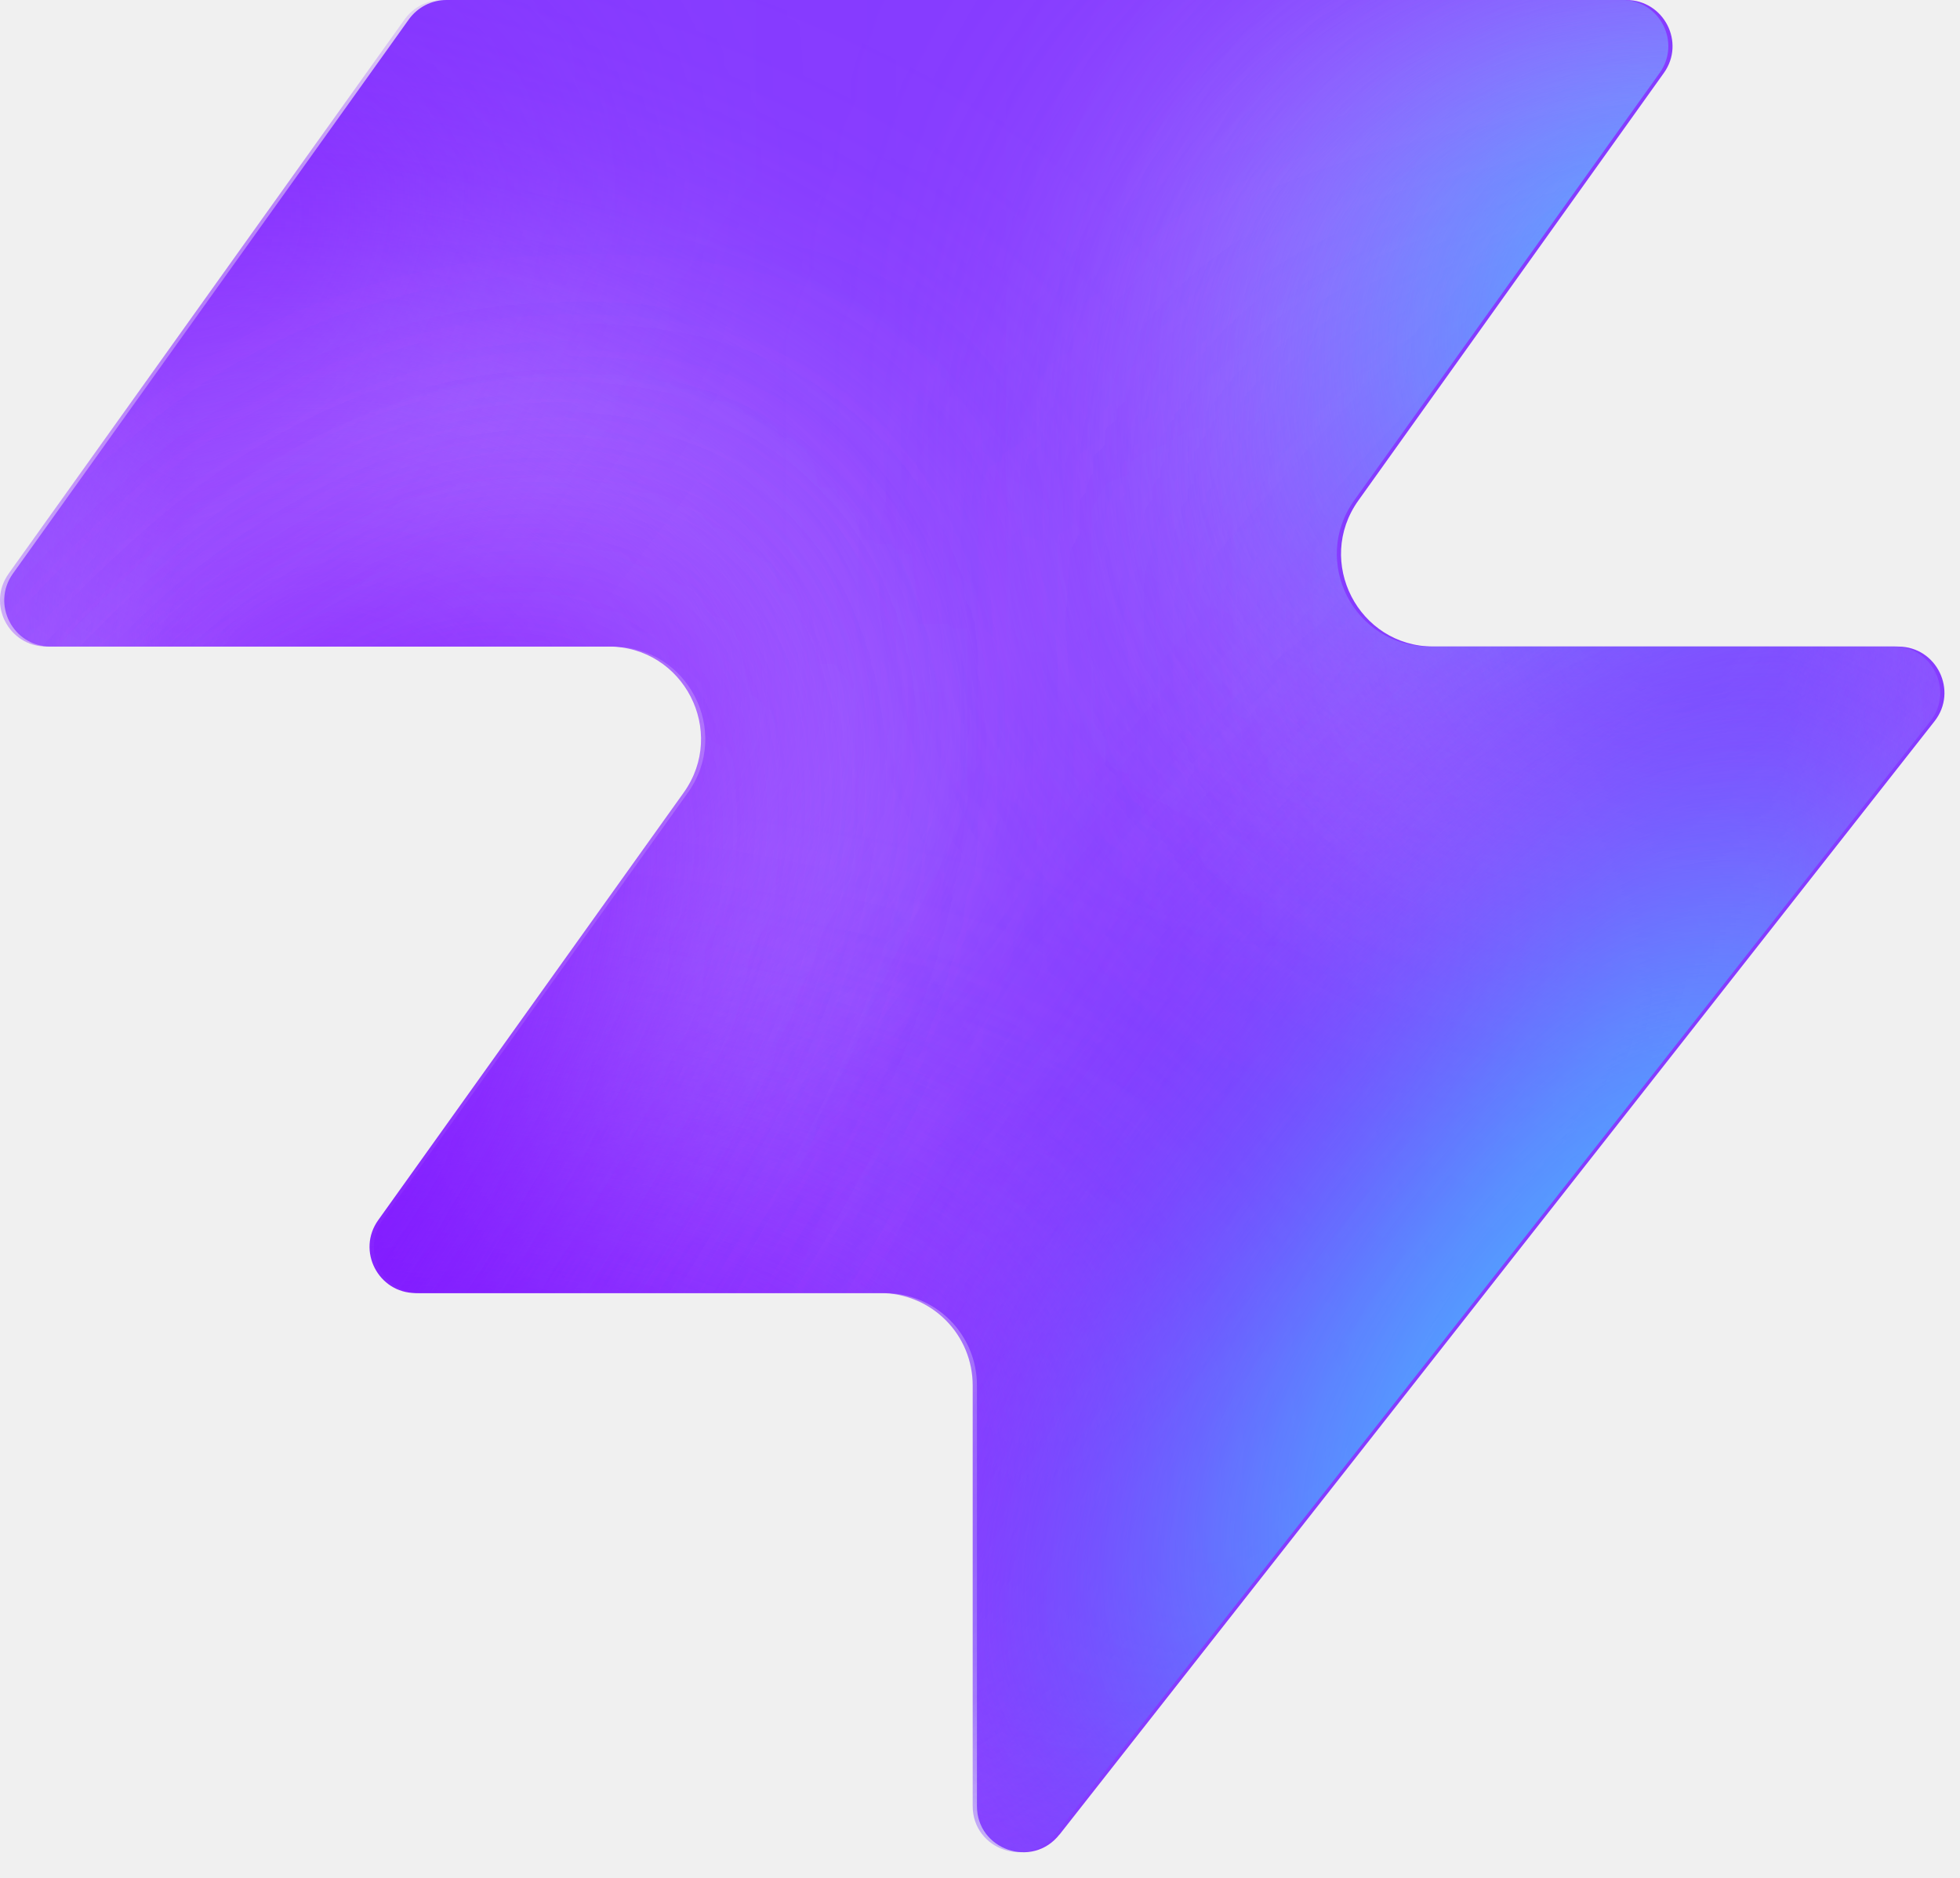
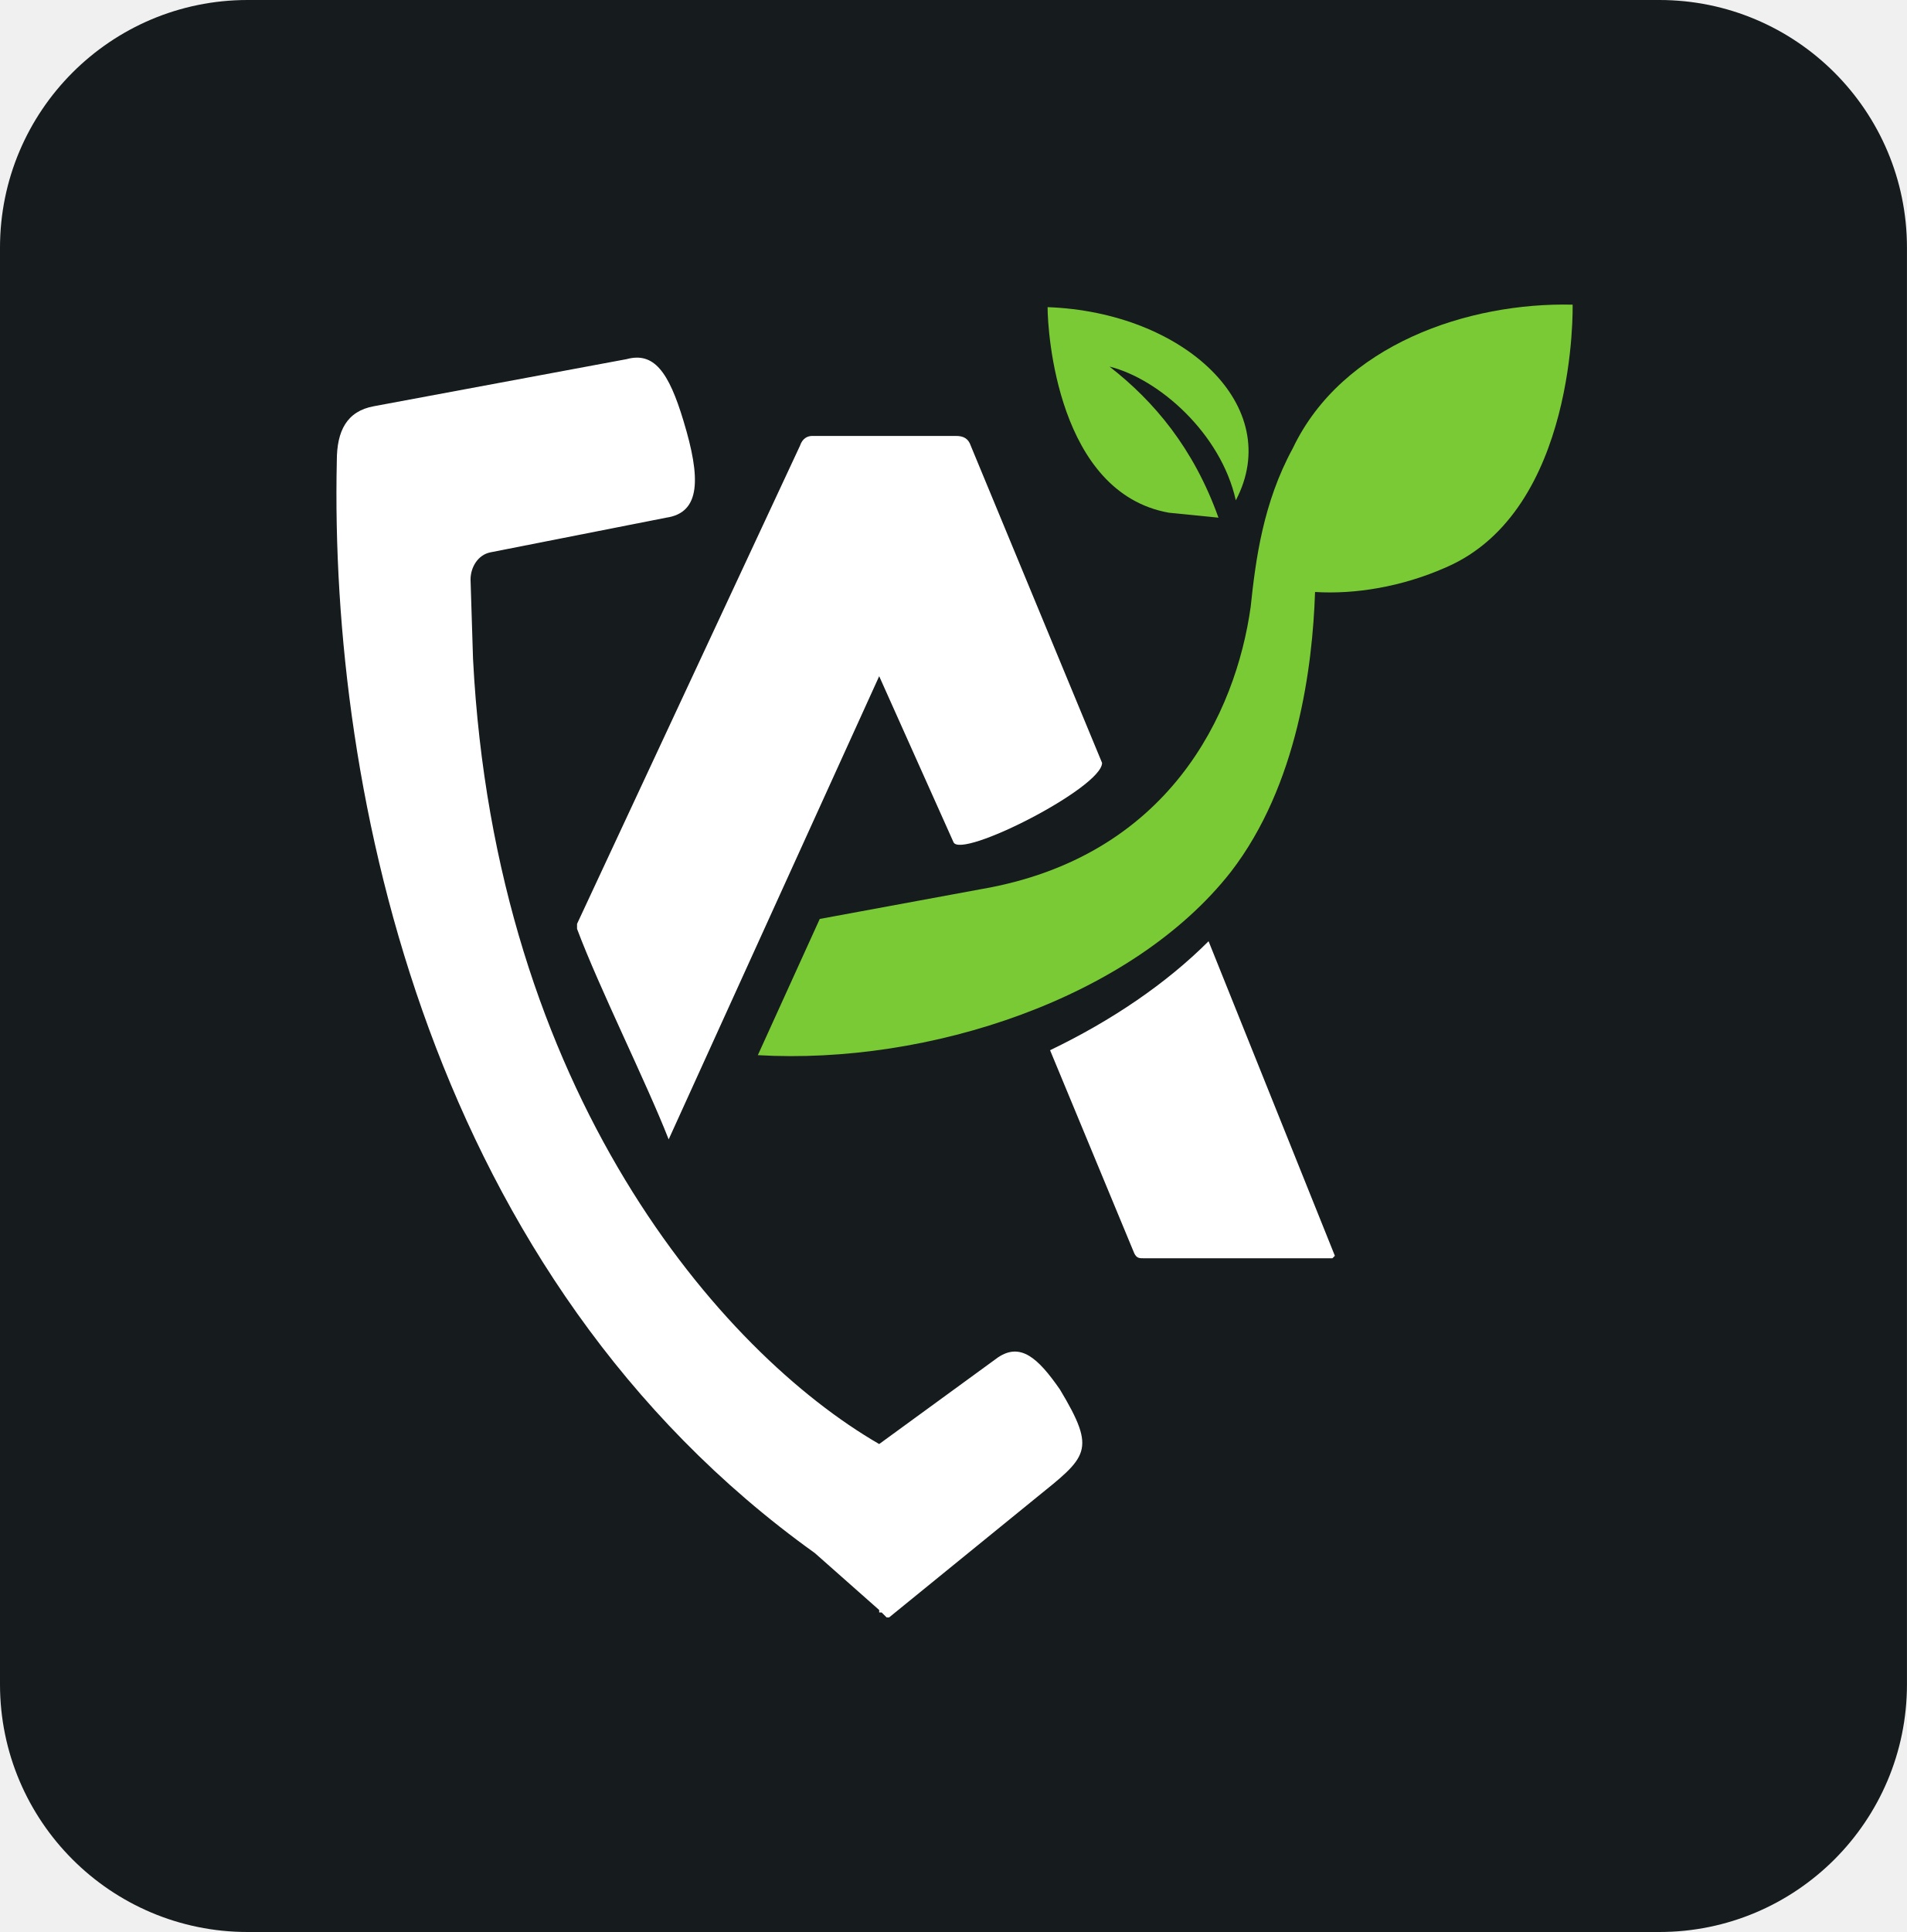
- <svg xmlns="http://www.w3.org/2000/svg" width="48" height="46" fill="none" viewBox="0 0 48 46">
-   <path fill="#863bff" d="M25.946 44.938c-.664.845-2.021.375-2.021-.698V33.937a2.26 2.26 0 0 0-2.262-2.262H10.287c-.92 0-1.456-1.04-.92-1.788l7.48-10.471c1.07-1.497 0-3.578-1.842-3.578H1.237c-.92 0-1.456-1.04-.92-1.788L10.013.474c.214-.297.556-.474.92-.474h28.894c.92 0 1.456 1.04.92 1.788l-7.48 10.471c-1.07 1.498 0 3.579 1.842 3.579h11.377c.943 0 1.473 1.088.89 1.83L25.947 44.94z" style="fill:#863bff;fill:color(display-p3 .525 .23 1);fill-opacity:1" />
-   <mask id="a" width="48" height="46" x="0" y="0" maskUnits="userSpaceOnUse" style="mask-type:alpha">
-     <path fill="#000" d="M25.842 44.938c-.664.844-2.021.375-2.021-.698V33.937a2.26 2.26 0 0 0-2.262-2.262H10.183c-.92 0-1.456-1.04-.92-1.788l7.48-10.471c1.07-1.498 0-3.579-1.842-3.579H1.133c-.92 0-1.456-1.04-.92-1.787L9.91.473c.214-.297.556-.474.92-.474h28.894c.92 0 1.456 1.04.92 1.788l-7.48 10.471c-1.07 1.498 0 3.578 1.842 3.578h11.377c.943 0 1.473 1.088.89 1.832L25.843 44.94z" style="fill:#000;fill-opacity:1" />
-   </mask>
-   <g mask="url(#a)">
-     <g filter="url(#b)">
-       <ellipse cx="5.508" cy="14.704" fill="#ede6ff" rx="5.508" ry="14.704" style="fill:#ede6ff;fill:color(display-p3 .927 .903 1);fill-opacity:1" transform="matrix(.00324 1 1 -.00324 -4.47 31.516)" />
-     </g>
-     <g filter="url(#c)">
-       <ellipse cx="10.399" cy="29.851" fill="#ede6ff" rx="10.399" ry="29.851" style="fill:#ede6ff;fill:color(display-p3 .927 .903 1);fill-opacity:1" transform="matrix(.00324 1 1 -.00324 -39.328 7.883)" />
-     </g>
-     <g filter="url(#d)">
-       <ellipse cx="5.508" cy="30.487" fill="#7e14ff" rx="5.508" ry="30.487" style="fill:#7e14ff;fill:color(display-p3 .492 .077 1);fill-opacity:1" transform="rotate(89.814 -25.913 -14.639)scale(1 -1)" />
-     </g>
-     <g filter="url(#e)">
-       <ellipse cx="5.508" cy="30.599" fill="#7e14ff" rx="5.508" ry="30.599" style="fill:#7e14ff;fill:color(display-p3 .492 .077 1);fill-opacity:1" transform="rotate(89.814 -32.644 -3.334)scale(1 -1)" />
-     </g>
-     <g filter="url(#f)">
-       <ellipse cx="5.508" cy="30.599" fill="#7e14ff" rx="5.508" ry="30.599" style="fill:#7e14ff;fill:color(display-p3 .492 .077 1);fill-opacity:1" transform="matrix(.00324 1 1 -.00324 -34.34 30.47)" />
-     </g>
-     <g filter="url(#g)">
-       <ellipse cx="14.072" cy="22.078" fill="#ede6ff" rx="14.072" ry="22.078" style="fill:#ede6ff;fill:color(display-p3 .927 .903 1);fill-opacity:1" transform="rotate(93.35 24.506 48.493)scale(-1 1)" />
-     </g>
-     <g filter="url(#h)">
-       <ellipse cx="3.47" cy="21.501" fill="#7e14ff" rx="3.47" ry="21.501" style="fill:#7e14ff;fill:color(display-p3 .492 .077 1);fill-opacity:1" transform="rotate(89.009 28.708 47.59)scale(-1 1)" />
-     </g>
-     <g filter="url(#i)">
-       <ellipse cx="3.47" cy="21.501" fill="#7e14ff" rx="3.47" ry="21.501" style="fill:#7e14ff;fill:color(display-p3 .492 .077 1);fill-opacity:1" transform="rotate(89.009 28.708 47.59)scale(-1 1)" />
-     </g>
-     <g filter="url(#j)">
-       <ellipse cx=".387" cy="8.972" fill="#7e14ff" rx="4.407" ry="29.108" style="fill:#7e14ff;fill:color(display-p3 .492 .077 1);fill-opacity:1" transform="rotate(39.51 .387 8.972)" />
-     </g>
-     <g filter="url(#k)">
-       <ellipse cx="47.523" cy="-6.092" fill="#7e14ff" rx="4.407" ry="29.108" style="fill:#7e14ff;fill:color(display-p3 .492 .077 1);fill-opacity:1" transform="rotate(37.892 47.523 -6.092)" />
-     </g>
-     <g filter="url(#l)">
-       <ellipse cx="41.412" cy="6.333" fill="#47bfff" rx="5.971" ry="9.665" style="fill:#47bfff;fill:color(display-p3 .28 .748 1);fill-opacity:1" transform="rotate(37.892 41.412 6.333)" />
-     </g>
-     <g filter="url(#m)">
-       <ellipse cx="-1.879" cy="38.332" fill="#7e14ff" rx="4.407" ry="29.108" style="fill:#7e14ff;fill:color(display-p3 .492 .077 1);fill-opacity:1" transform="rotate(37.892 -1.88 38.332)" />
-     </g>
-     <g filter="url(#n)">
-       <ellipse cx="-1.879" cy="38.332" fill="#7e14ff" rx="4.407" ry="29.108" style="fill:#7e14ff;fill:color(display-p3 .492 .077 1);fill-opacity:1" transform="rotate(37.892 -1.88 38.332)" />
-     </g>
-     <g filter="url(#o)">
-       <ellipse cx="35.651" cy="29.907" fill="#7e14ff" rx="4.407" ry="29.108" style="fill:#7e14ff;fill:color(display-p3 .492 .077 1);fill-opacity:1" transform="rotate(37.892 35.651 29.907)" />
-     </g>
-     <g filter="url(#p)">
-       <ellipse cx="38.418" cy="32.4" fill="#47bfff" rx="5.971" ry="15.297" style="fill:#47bfff;fill:color(display-p3 .28 .748 1);fill-opacity:1" transform="rotate(37.892 38.418 32.4)" />
-     </g>
-   </g>
-   <defs>
-     <filter id="b" width="60.045" height="41.654" x="-19.77" y="16.149" color-interpolation-filters="sRGB" filterUnits="userSpaceOnUse">
-       <feFlood flood-opacity="0" result="BackgroundImageFix" />
-       <feBlend in="SourceGraphic" in2="BackgroundImageFix" result="shape" />
-       <feGaussianBlur result="effect1_foregroundBlur_2002_17158" stdDeviation="7.659" />
-     </filter>
-     <filter id="c" width="90.34" height="51.437" x="-54.613" y="-7.533" color-interpolation-filters="sRGB" filterUnits="userSpaceOnUse">
-       <feFlood flood-opacity="0" result="BackgroundImageFix" />
-       <feBlend in="SourceGraphic" in2="BackgroundImageFix" result="shape" />
-       <feGaussianBlur result="effect1_foregroundBlur_2002_17158" stdDeviation="7.659" />
-     </filter>
-     <filter id="d" width="79.355" height="29.4" x="-49.64" y="2.03" color-interpolation-filters="sRGB" filterUnits="userSpaceOnUse">
-       <feFlood flood-opacity="0" result="BackgroundImageFix" />
-       <feBlend in="SourceGraphic" in2="BackgroundImageFix" result="shape" />
-       <feGaussianBlur result="effect1_foregroundBlur_2002_17158" stdDeviation="4.596" />
-     </filter>
-     <filter id="e" width="79.579" height="29.4" x="-45.045" y="20.029" color-interpolation-filters="sRGB" filterUnits="userSpaceOnUse">
-       <feFlood flood-opacity="0" result="BackgroundImageFix" />
-       <feBlend in="SourceGraphic" in2="BackgroundImageFix" result="shape" />
-       <feGaussianBlur result="effect1_foregroundBlur_2002_17158" stdDeviation="4.596" />
-     </filter>
-     <filter id="f" width="79.579" height="29.4" x="-43.513" y="21.178" color-interpolation-filters="sRGB" filterUnits="userSpaceOnUse">
-       <feFlood flood-opacity="0" result="BackgroundImageFix" />
-       <feBlend in="SourceGraphic" in2="BackgroundImageFix" result="shape" />
-       <feGaussianBlur result="effect1_foregroundBlur_2002_17158" stdDeviation="4.596" />
-     </filter>
-     <filter id="g" width="74.749" height="58.852" x="15.756" y="-17.901" color-interpolation-filters="sRGB" filterUnits="userSpaceOnUse">
-       <feFlood flood-opacity="0" result="BackgroundImageFix" />
-       <feBlend in="SourceGraphic" in2="BackgroundImageFix" result="shape" />
-       <feGaussianBlur result="effect1_foregroundBlur_2002_17158" stdDeviation="7.659" />
-     </filter>
-     <filter id="h" width="61.377" height="25.362" x="23.548" y="2.284" color-interpolation-filters="sRGB" filterUnits="userSpaceOnUse">
-       <feFlood flood-opacity="0" result="BackgroundImageFix" />
-       <feBlend in="SourceGraphic" in2="BackgroundImageFix" result="shape" />
-       <feGaussianBlur result="effect1_foregroundBlur_2002_17158" stdDeviation="4.596" />
-     </filter>
-     <filter id="i" width="61.377" height="25.362" x="23.548" y="2.284" color-interpolation-filters="sRGB" filterUnits="userSpaceOnUse">
-       <feFlood flood-opacity="0" result="BackgroundImageFix" />
-       <feBlend in="SourceGraphic" in2="BackgroundImageFix" result="shape" />
-       <feGaussianBlur result="effect1_foregroundBlur_2002_17158" stdDeviation="4.596" />
-     </filter>
-     <filter id="j" width="56.045" height="63.649" x="-27.636" y="-22.853" color-interpolation-filters="sRGB" filterUnits="userSpaceOnUse">
-       <feFlood flood-opacity="0" result="BackgroundImageFix" />
-       <feBlend in="SourceGraphic" in2="BackgroundImageFix" result="shape" />
-       <feGaussianBlur result="effect1_foregroundBlur_2002_17158" stdDeviation="4.596" />
-     </filter>
-     <filter id="k" width="54.814" height="64.646" x="20.116" y="-38.415" color-interpolation-filters="sRGB" filterUnits="userSpaceOnUse">
-       <feFlood flood-opacity="0" result="BackgroundImageFix" />
-       <feBlend in="SourceGraphic" in2="BackgroundImageFix" result="shape" />
-       <feGaussianBlur result="effect1_foregroundBlur_2002_17158" stdDeviation="4.596" />
-     </filter>
-     <filter id="l" width="33.541" height="35.313" x="24.641" y="-11.323" color-interpolation-filters="sRGB" filterUnits="userSpaceOnUse">
-       <feFlood flood-opacity="0" result="BackgroundImageFix" />
-       <feBlend in="SourceGraphic" in2="BackgroundImageFix" result="shape" />
-       <feGaussianBlur result="effect1_foregroundBlur_2002_17158" stdDeviation="4.596" />
-     </filter>
-     <filter id="m" width="54.814" height="64.646" x="-29.286" y="6.009" color-interpolation-filters="sRGB" filterUnits="userSpaceOnUse">
-       <feFlood flood-opacity="0" result="BackgroundImageFix" />
-       <feBlend in="SourceGraphic" in2="BackgroundImageFix" result="shape" />
-       <feGaussianBlur result="effect1_foregroundBlur_2002_17158" stdDeviation="4.596" />
-     </filter>
-     <filter id="n" width="54.814" height="64.646" x="-29.286" y="6.009" color-interpolation-filters="sRGB" filterUnits="userSpaceOnUse">
-       <feFlood flood-opacity="0" result="BackgroundImageFix" />
-       <feBlend in="SourceGraphic" in2="BackgroundImageFix" result="shape" />
-       <feGaussianBlur result="effect1_foregroundBlur_2002_17158" stdDeviation="4.596" />
-     </filter>
-     <filter id="o" width="54.814" height="64.646" x="8.244" y="-2.416" color-interpolation-filters="sRGB" filterUnits="userSpaceOnUse">
-       <feFlood flood-opacity="0" result="BackgroundImageFix" />
-       <feBlend in="SourceGraphic" in2="BackgroundImageFix" result="shape" />
-       <feGaussianBlur result="effect1_foregroundBlur_2002_17158" stdDeviation="4.596" />
-     </filter>
-     <filter id="p" width="39.409" height="43.623" x="18.713" y="10.588" color-interpolation-filters="sRGB" filterUnits="userSpaceOnUse">
-       <feFlood flood-opacity="0" result="BackgroundImageFix" />
-       <feBlend in="SourceGraphic" in2="BackgroundImageFix" result="shape" />
-       <feGaussianBlur result="effect1_foregroundBlur_2002_17158" stdDeviation="4.596" />
-     </filter>
-   </defs>
+ <svg xmlns="http://www.w3.org/2000/svg" viewBox="-12 -12 77 78">
+   <rect x="-12" y="-12" width="77" height="78" fill="#161b1d" rx="10" />
+   <path fill="#FFFFFF" d="m36.8 26c-1.7 1.7-3.9 3.2-6.4 4.4l3.4 8.2c0.1 0.2 0.2 0.2 0.4 0.2h7.6l0.1-0.1-5.1-12.7z" />
+   <path fill="#FFFFFF" d="m28.3 42.8-4.8 3.5c-6.4-3.7-15.5-14.2-16.4-31.7l-0.1-3.2c0-0.5 0.3-1 0.8-1.1l7.1-1.4c1.4-0.2 1.4-1.6 0.7-3.9-0.6-2-1.2-2.8-2.3-2.5l-10.2 1.9c-1.1 0.2-1.5 1-1.5 2.2-0.3 13.5 3.8 33 19.3 44.1l2.6 2.3v0.1h0.1l0.2 0.2h0.1l5.9-4.8c2.1-1.7 2.5-1.9 1-4.4-0.9-1.3-1.6-1.9-2.5-1.3z" />
+   <path fill="#FFFFFF" d="m11.3 25.3v0.2c0.9 2.4 2.8 6.2 3.7 8.5l8.5-18.7 3 6.7c0.3 0.7 6-2.2 6-3.2l-5.3-12.8c-0.1-0.3-0.3-0.4-0.6-0.4h-5.8c-0.2 0-0.4 0.1-0.5 0.4l-9 19.3z" />
+   <path fill="#79CA35" d="m40.2 6.1c-1.2 2.2-1.5 4.5-1.7 6.4-0.6 4.3-3.3 10.1-10.9 11.4l-6.5 1.2-2.5 5.5c6.9 0.4 15.1-2.3 19.1-7.4 2.7-3.5 3.3-8.3 3.4-11.3 1.6 0.1 3.5-0.2 5.3-1 5.3-2.3 5.1-10.6 5.1-10.6-4.2-0.1-9.3 1.6-11.3 5.8z" />
+   <path fill="#79CA35" d="m30.3 0.4c0 1 0.4 7.5 4.9 8.3l2 0.2c-1-2.8-2.6-4.7-4.4-6.1 2 0.5 4.5 2.7 5.1 5.4 2-3.8-2.1-7.6-7.6-7.8z" />
</svg>
